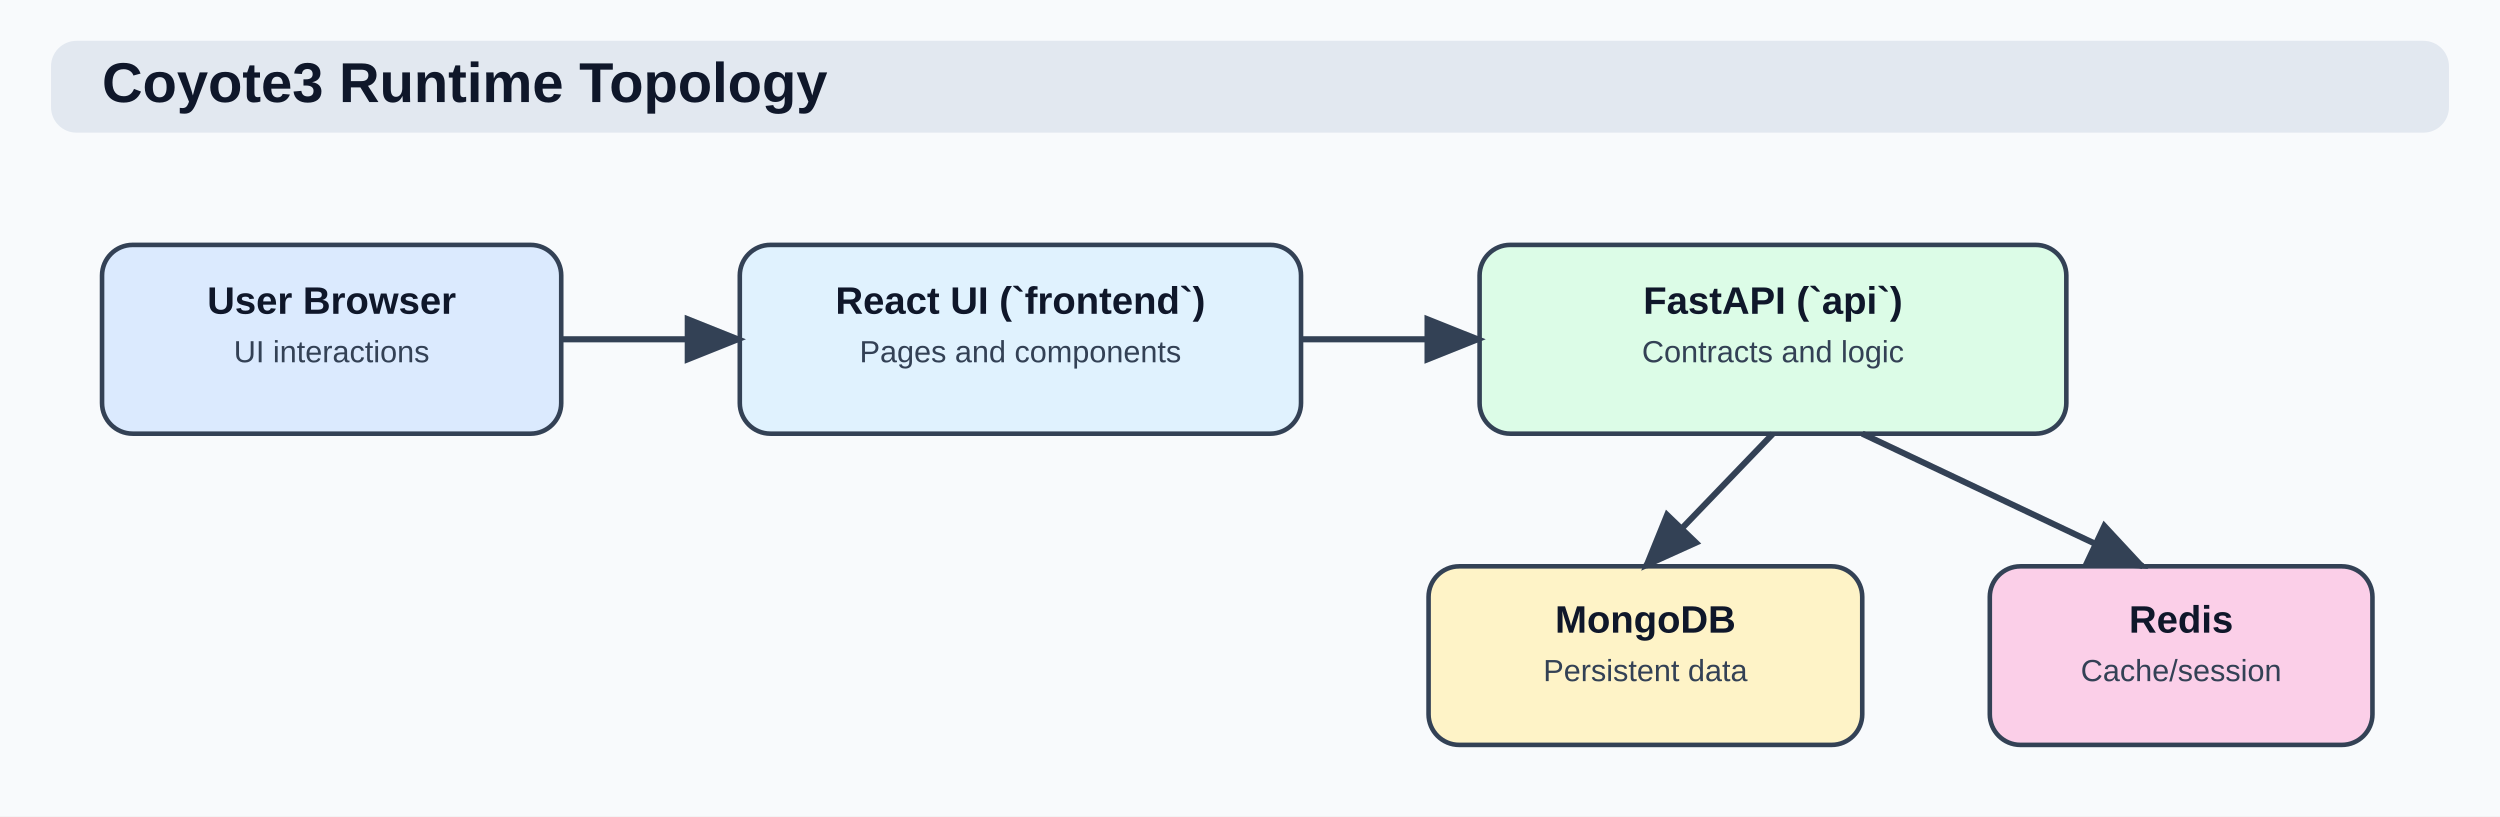
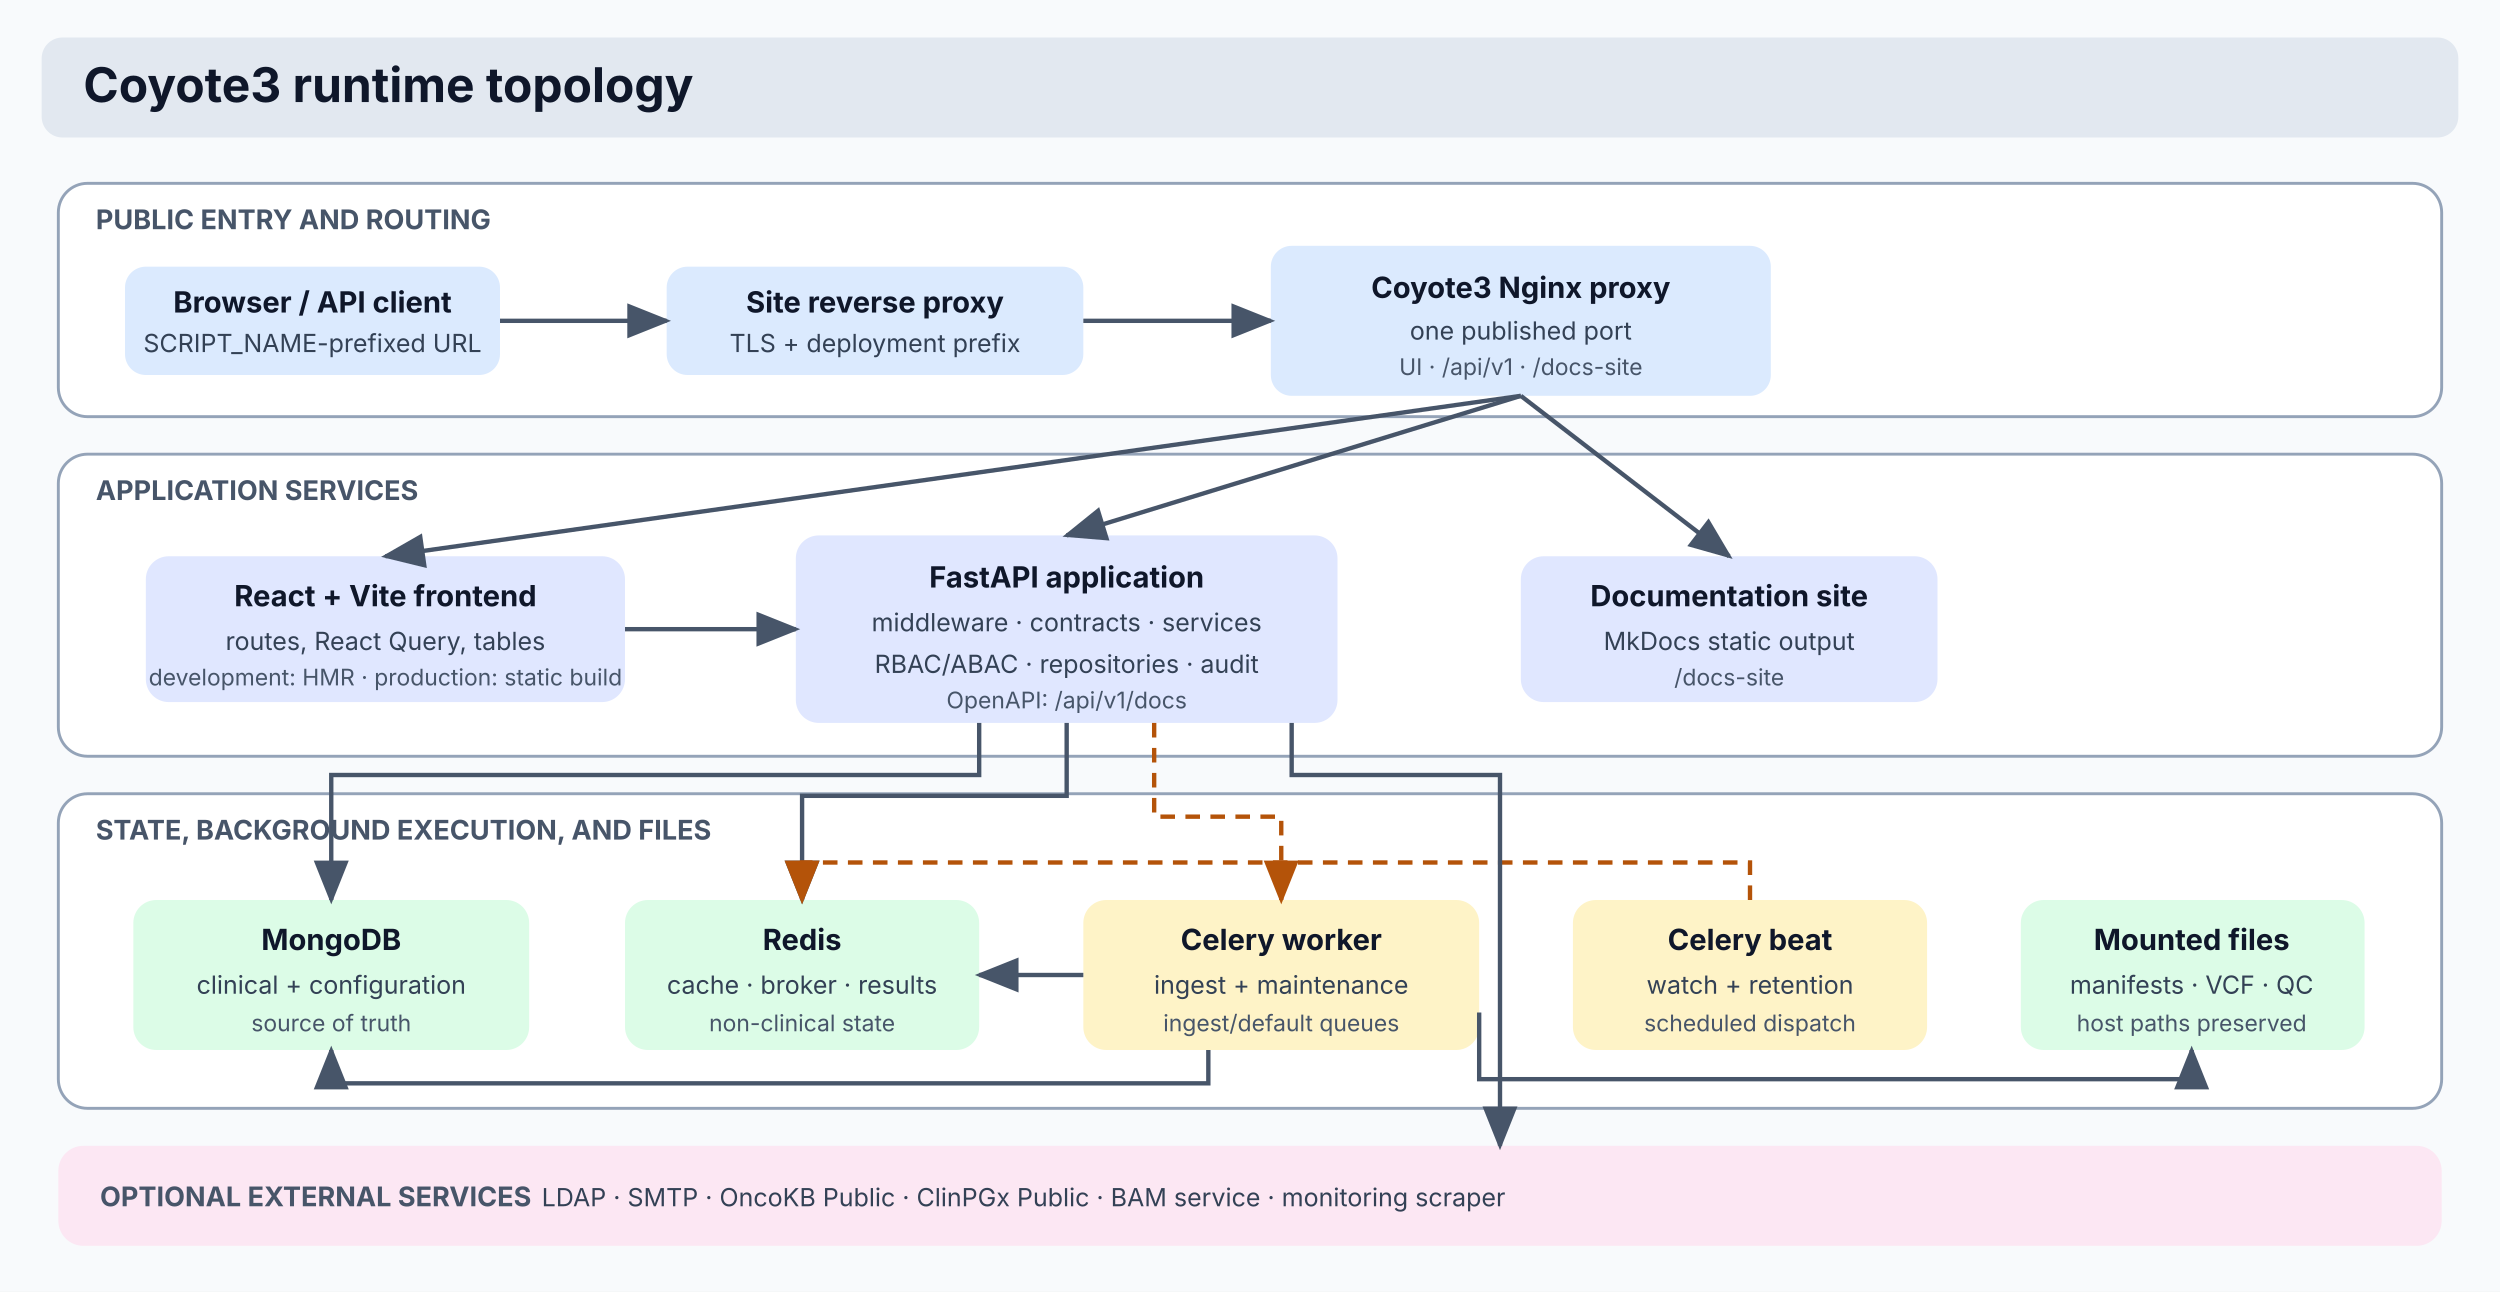
- <svg xmlns="http://www.w3.org/2000/svg" width="980" height="320" viewBox="0 0 980 320" role="img" aria-labelledby="title desc">
+ <svg xmlns="http://www.w3.org/2000/svg" width="1200" height="620" viewBox="0 0 1200 620" role="img" aria-labelledby="title desc">
  <defs>
    <style>
-       .canvas { fill: #f8fafc; }
-       .title-band { fill: #e2e8f0; }
-       .title { font: 700 22px 'Segoe UI', Arial, sans-serif; fill: #0f172a; }
-       .label { font: 700 15px 'Segoe UI', Arial, sans-serif; fill: #0f172a; }
-       .sub { font: 12px 'Segoe UI', Arial, sans-serif; fill: #334155; }
-       .box { stroke: #334155; stroke-width: 1.8; rx: 12; ry: 12; }
-       .arrow { stroke: #334155; stroke-width: 2.4; fill: none; marker-end: url(#arrow); }
+       .canvas{fill:#f8fafc}.band{fill:#e2e8f0}.lane{fill:#ffffff;stroke:#94a3b8;stroke-width:1.4}.edge{fill:#dbeafe}.app{fill:#e0e7ff}.data{fill:#dcfce7}.task{fill:#fef3c7}.external{fill:#fce7f3}.title{font:700 23px Inter,'Segoe UI',Arial,sans-serif;fill:#0f172a}.lane-title{font:700 13px Inter,'Segoe UI',Arial,sans-serif;fill:#475569}.label{font:700 14px Inter,'Segoe UI',Arial,sans-serif;fill:#0f172a}.sub{font:12px Inter,'Segoe UI',Arial,sans-serif;fill:#334155}.note{font:11px Inter,'Segoe UI',Arial,sans-serif;fill:#475569}.arrow{stroke:#475569;stroke-width:2.1;fill:none;marker-end:url(#a)}.async{stroke:#b45309;stroke-width:2.1;fill:none;stroke-dasharray:7 5;marker-end:url(#b)}
    </style>
-     <marker id="arrow" markerWidth="10" markerHeight="8" refX="9" refY="4" orient="auto">
-       <polygon points="0,0 10,4 0,8" fill="#334155" />
+     <marker id="a" markerWidth="10" markerHeight="8" refX="9" refY="4" orient="auto">
+       <polygon points="0,0 10,4 0,8" fill="#475569" />
+     </marker>
+     <marker id="b" markerWidth="10" markerHeight="8" refX="9" refY="4" orient="auto">
+       <polygon points="0,0 10,4 0,8" fill="#b45309" />
    </marker>
  </defs>
-   <rect x="0" y="0" width="980" height="320" class="canvas" />
-   <rect x="20" y="16" width="940" height="36" rx="10" class="title-band" />
-   <text x="40" y="40" class="title">Coyote3 Runtime Topology</text>
-   <rect x="40" y="96" width="180" height="74" class="box" fill="#dbeafe" />
-   <text x="130" y="123" text-anchor="middle" class="label">User Browser</text>
-   <text x="130" y="142" text-anchor="middle" class="sub">UI interactions</text>
-   <rect x="290" y="96" width="220" height="74" class="box" fill="#e0f2fe" />
-   <text x="400" y="123" text-anchor="middle" class="label">React UI (`frontend`)</text>
-   <text x="400" y="142" text-anchor="middle" class="sub">Pages and components</text>
-   <rect x="580" y="96" width="230" height="74" class="box" fill="#dcfce7" />
-   <text x="695" y="123" text-anchor="middle" class="label">FastAPI (`api`)</text>
-   <text x="695" y="142" text-anchor="middle" class="sub">Contracts and logic</text>
-   <rect x="560" y="222" width="170" height="70" class="box" fill="#fef3c7" />
-   <text x="645" y="248" text-anchor="middle" class="label">MongoDB</text>
-   <text x="645" y="267" text-anchor="middle" class="sub">Persistent data</text>
-   <rect x="780" y="222" width="150" height="70" class="box" fill="#fbcfe8" />
-   <text x="855" y="248" text-anchor="middle" class="label">Redis</text>
-   <text x="855" y="267" text-anchor="middle" class="sub">Cache/session</text>
-   <path d="M220 133 L290 133" class="arrow" />
-   <path d="M510 133 L580 133" class="arrow" />
-   <path d="M695 170 L645 222" class="arrow" />
-   <path d="M730 170 L840 222" class="arrow" />
+   <rect width="1200" height="620" class="canvas" />
+   <rect x="20" y="18" width="1160" height="48" rx="10" class="band" />
+   <text x="40" y="49" class="title">Coyote3 runtime topology</text>
+   <rect x="28" y="88" width="1144" height="112" rx="14" class="lane" />
+   <text x="46" y="110" class="lane-title">PUBLIC ENTRY AND ROUTING</text>
+   <rect x="60" y="128" width="180" height="52" rx="10" class="edge" />
+   <text x="150" y="150" text-anchor="middle" class="label">Browser / API client</text>
+   <text x="150" y="169" text-anchor="middle" class="sub">SCRIPT_NAME-prefixed URL</text>
+   <rect x="320" y="128" width="200" height="52" rx="10" class="edge" />
+   <text x="420" y="150" text-anchor="middle" class="label">Site reverse proxy</text>
+   <text x="420" y="169" text-anchor="middle" class="sub">TLS + deployment prefix</text>
+   <rect x="610" y="118" width="240" height="72" rx="10" class="edge" />
+   <text x="730" y="143" text-anchor="middle" class="label">Coyote3 Nginx proxy</text>
+   <text x="730" y="163" text-anchor="middle" class="sub">one published port</text>
+   <text x="730" y="180" text-anchor="middle" class="note">UI · /api/v1 · /docs-site</text>
+   <path d="M240 154 H320" class="arrow" />
+   <path d="M520 154 H610" class="arrow" />
+   <rect x="28" y="218" width="1144" height="145" rx="14" class="lane" />
+   <text x="46" y="240" class="lane-title">APPLICATION SERVICES</text>
+   <rect x="70" y="267" width="230" height="70" rx="11" class="app" />
+   <text x="185" y="291" text-anchor="middle" class="label">React + Vite frontend</text>
+   <text x="185" y="312" text-anchor="middle" class="sub">routes, React Query, tables</text>
+   <text x="185" y="329" text-anchor="middle" class="note">development: HMR · production: static build</text>
+   <rect x="382" y="257" width="260" height="90" rx="11" class="app" />
+   <text x="512" y="282" text-anchor="middle" class="label">FastAPI application</text>
+   <text x="512" y="303" text-anchor="middle" class="sub">middleware · contracts · services</text>
+   <text x="512" y="323" text-anchor="middle" class="sub">RBAC/ABAC · repositories · audit</text>
+   <text x="512" y="340" text-anchor="middle" class="note">OpenAPI: /api/v1/docs</text>
+   <rect x="730" y="267" width="200" height="70" rx="11" class="app" />
+   <text x="830" y="291" text-anchor="middle" class="label">Documentation site</text>
+   <text x="830" y="312" text-anchor="middle" class="sub">MkDocs static output</text>
+   <text x="830" y="329" text-anchor="middle" class="note">/docs-site</text>
+   <path d="M730 190 L185 267" class="arrow" />
+   <path d="M730 190 L512 257" class="arrow" />
+   <path d="M730 190 L830 267" class="arrow" />
+   <path d="M300 302 H382" class="arrow" />
+   <rect x="28" y="381" width="1144" height="151" rx="14" class="lane" />
+   <text x="46" y="403" class="lane-title">STATE, BACKGROUND EXECUTION, AND FILES</text>
+   <rect x="64" y="432" width="190" height="72" rx="11" class="data" />
+   <text x="159" y="456" text-anchor="middle" class="label">MongoDB</text>
+   <text x="159" y="477" text-anchor="middle" class="sub">clinical + configuration</text>
+   <text x="159" y="495" text-anchor="middle" class="note">source of truth</text>
+   <rect x="300" y="432" width="170" height="72" rx="11" class="data" />
+   <text x="385" y="456" text-anchor="middle" class="label">Redis</text>
+   <text x="385" y="477" text-anchor="middle" class="sub">cache · broker · results</text>
+   <text x="385" y="495" text-anchor="middle" class="note">non-clinical state</text>
+   <rect x="520" y="432" width="190" height="72" rx="11" class="task" />
+   <text x="615" y="456" text-anchor="middle" class="label">Celery worker</text>
+   <text x="615" y="477" text-anchor="middle" class="sub">ingest + maintenance</text>
+   <text x="615" y="495" text-anchor="middle" class="note">ingest/default queues</text>
+   <rect x="755" y="432" width="170" height="72" rx="11" class="task" />
+   <text x="840" y="456" text-anchor="middle" class="label">Celery beat</text>
+   <text x="840" y="477" text-anchor="middle" class="sub">watch + retention</text>
+   <text x="840" y="495" text-anchor="middle" class="note">scheduled dispatch</text>
+   <rect x="970" y="432" width="165" height="72" rx="11" class="data" />
+   <text x="1052" y="456" text-anchor="middle" class="label">Mounted files</text>
+   <text x="1052" y="477" text-anchor="middle" class="sub">manifests · VCF · QC</text>
+   <text x="1052" y="495" text-anchor="middle" class="note">host paths preserved</text>
+   <path d="M470 347 V372 H159 V432" class="arrow" />
+   <path d="M512 347 V382 H385 V432" class="arrow" />
+   <path d="M554 347 V392 H615 V432" class="async" />
+   <path d="M840 432 V414 H385 V432" class="async" />
+   <path d="M710 486 V518 H1052 V504" class="arrow" />
+   <path d="M520 468 H470" class="arrow" />
+   <path d="M580 504 V520 H159 V504" class="arrow" />
+   <rect x="28" y="550" width="1144" height="48" rx="12" class="external" />
+   <text x="48" y="579" class="lane-title">OPTIONAL EXTERNAL SERVICES</text>
+   <text x="260" y="579" class="sub">LDAP · SMTP · OncoKB Public · ClinPGx Public · BAM service · monitoring scraper</text>
+   <path d="M620 347 V372 H720 V550" class="arrow" />
</svg>
